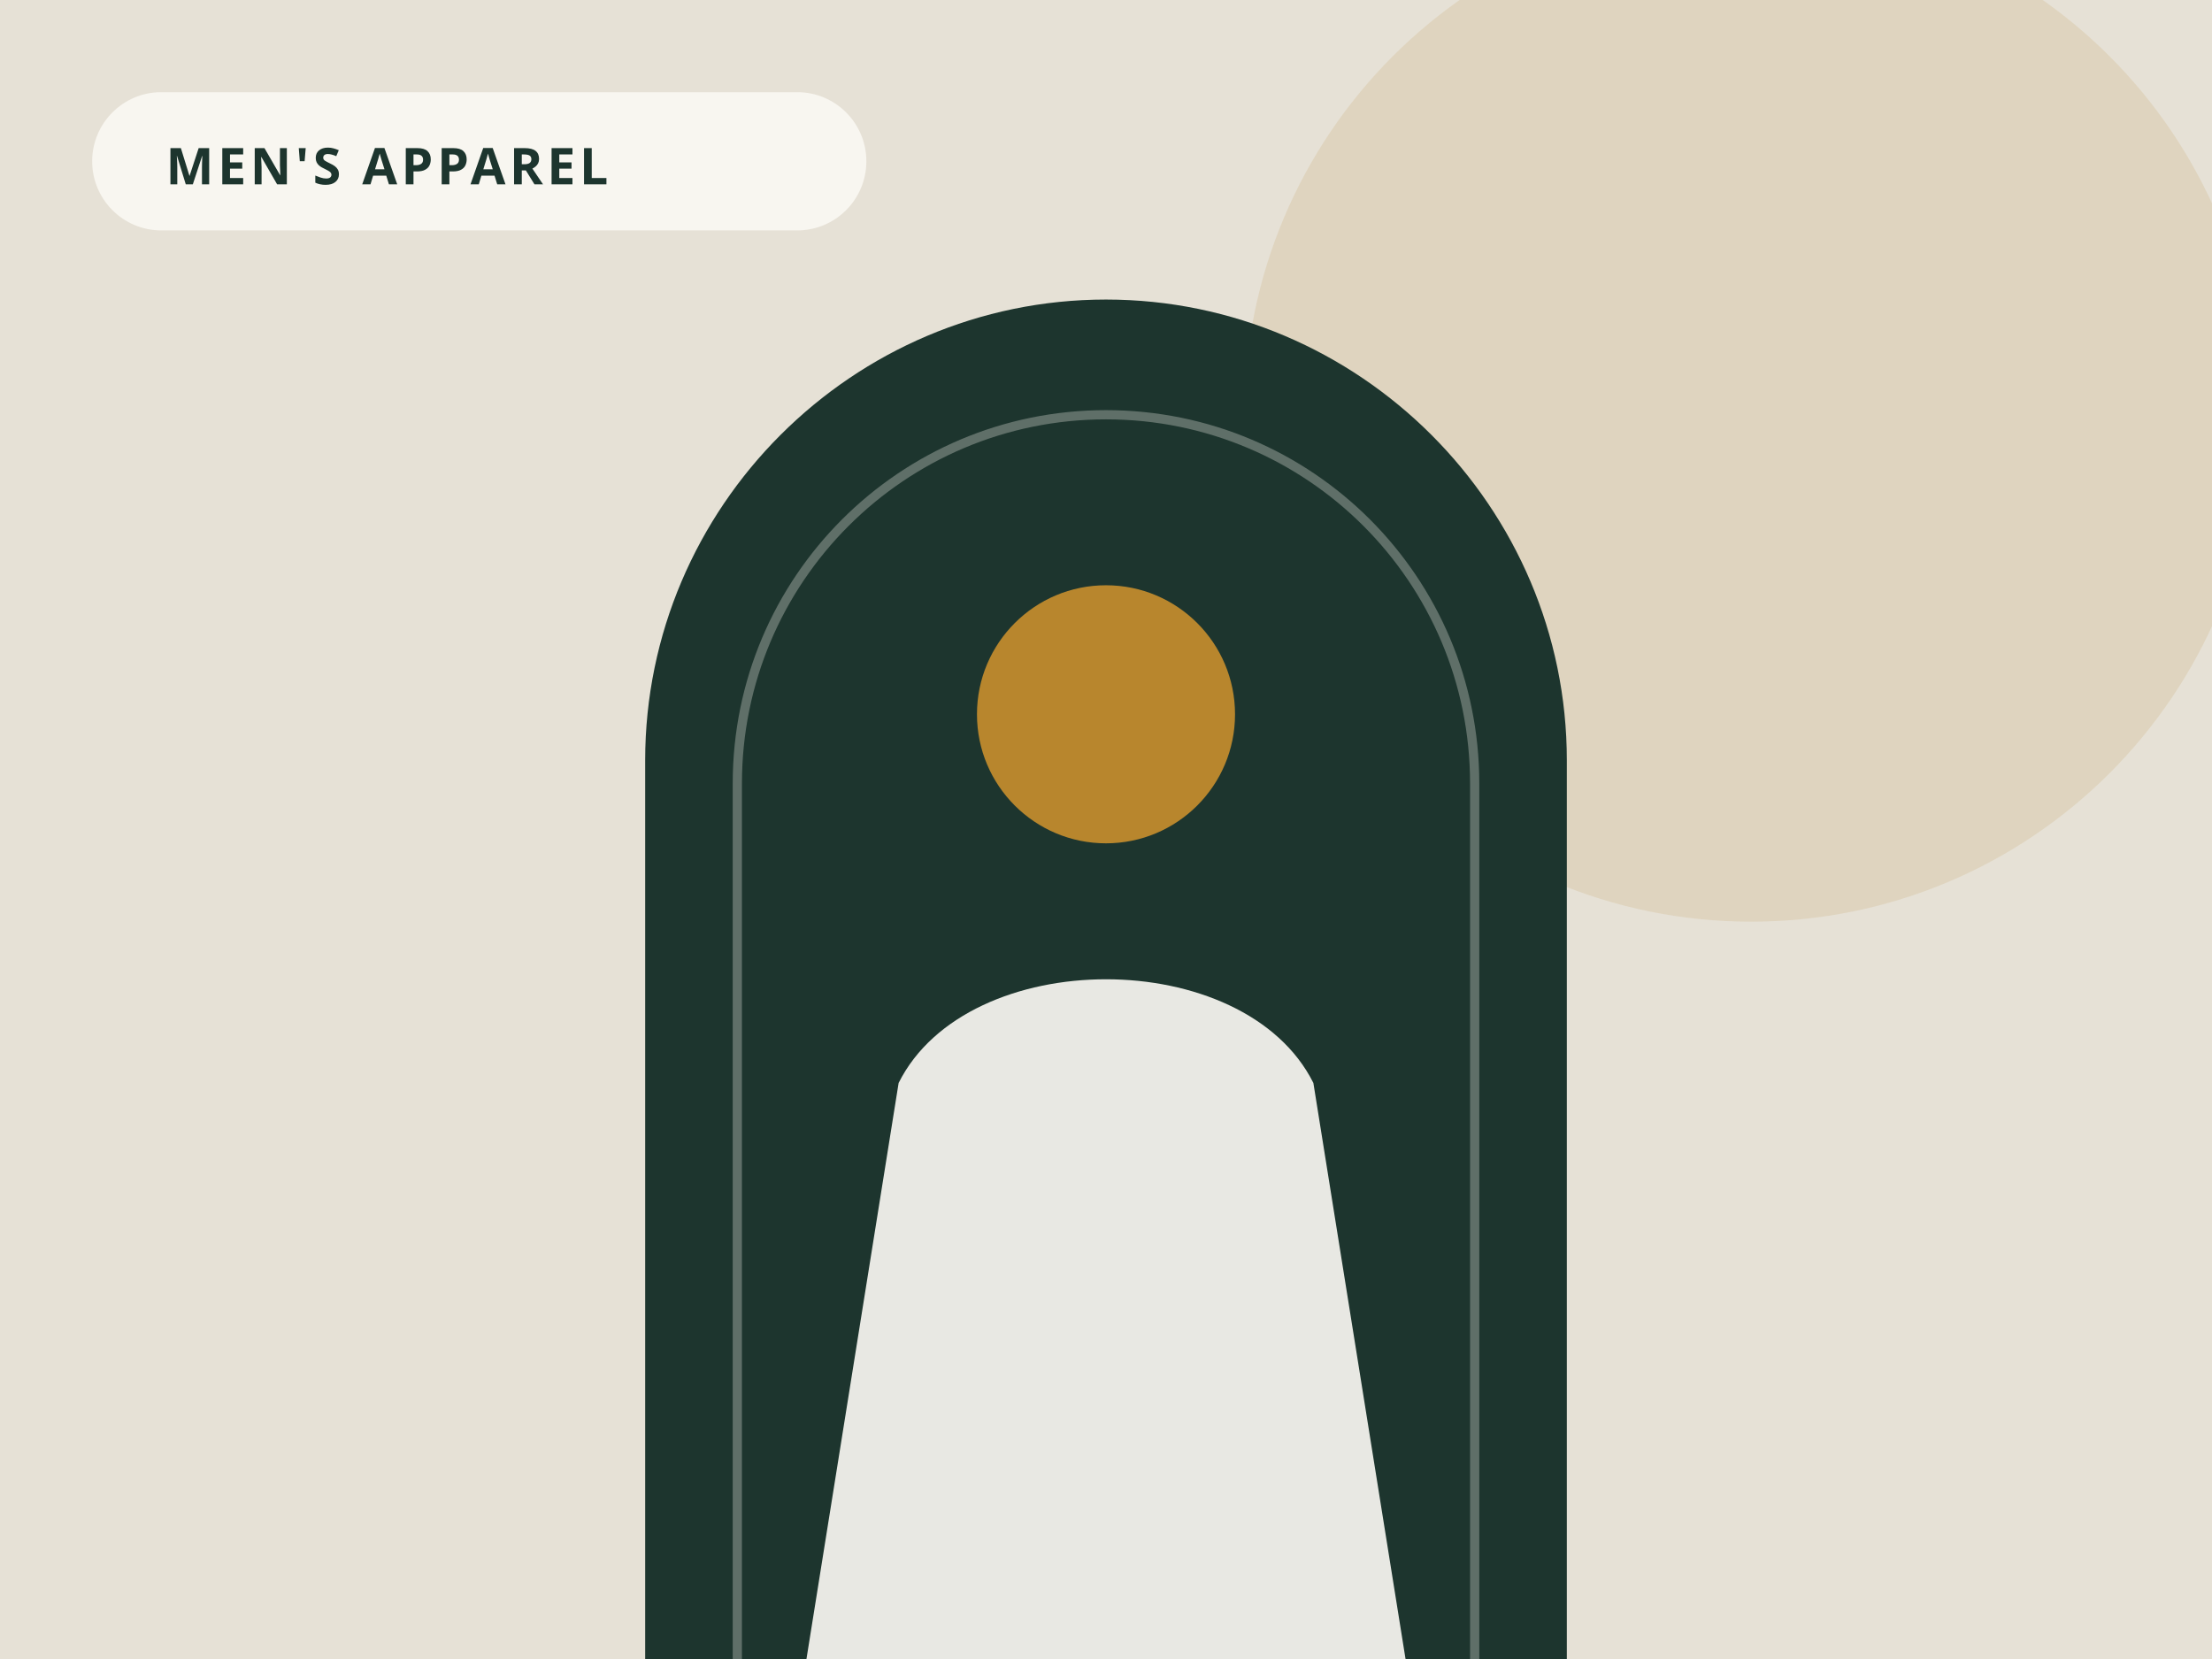
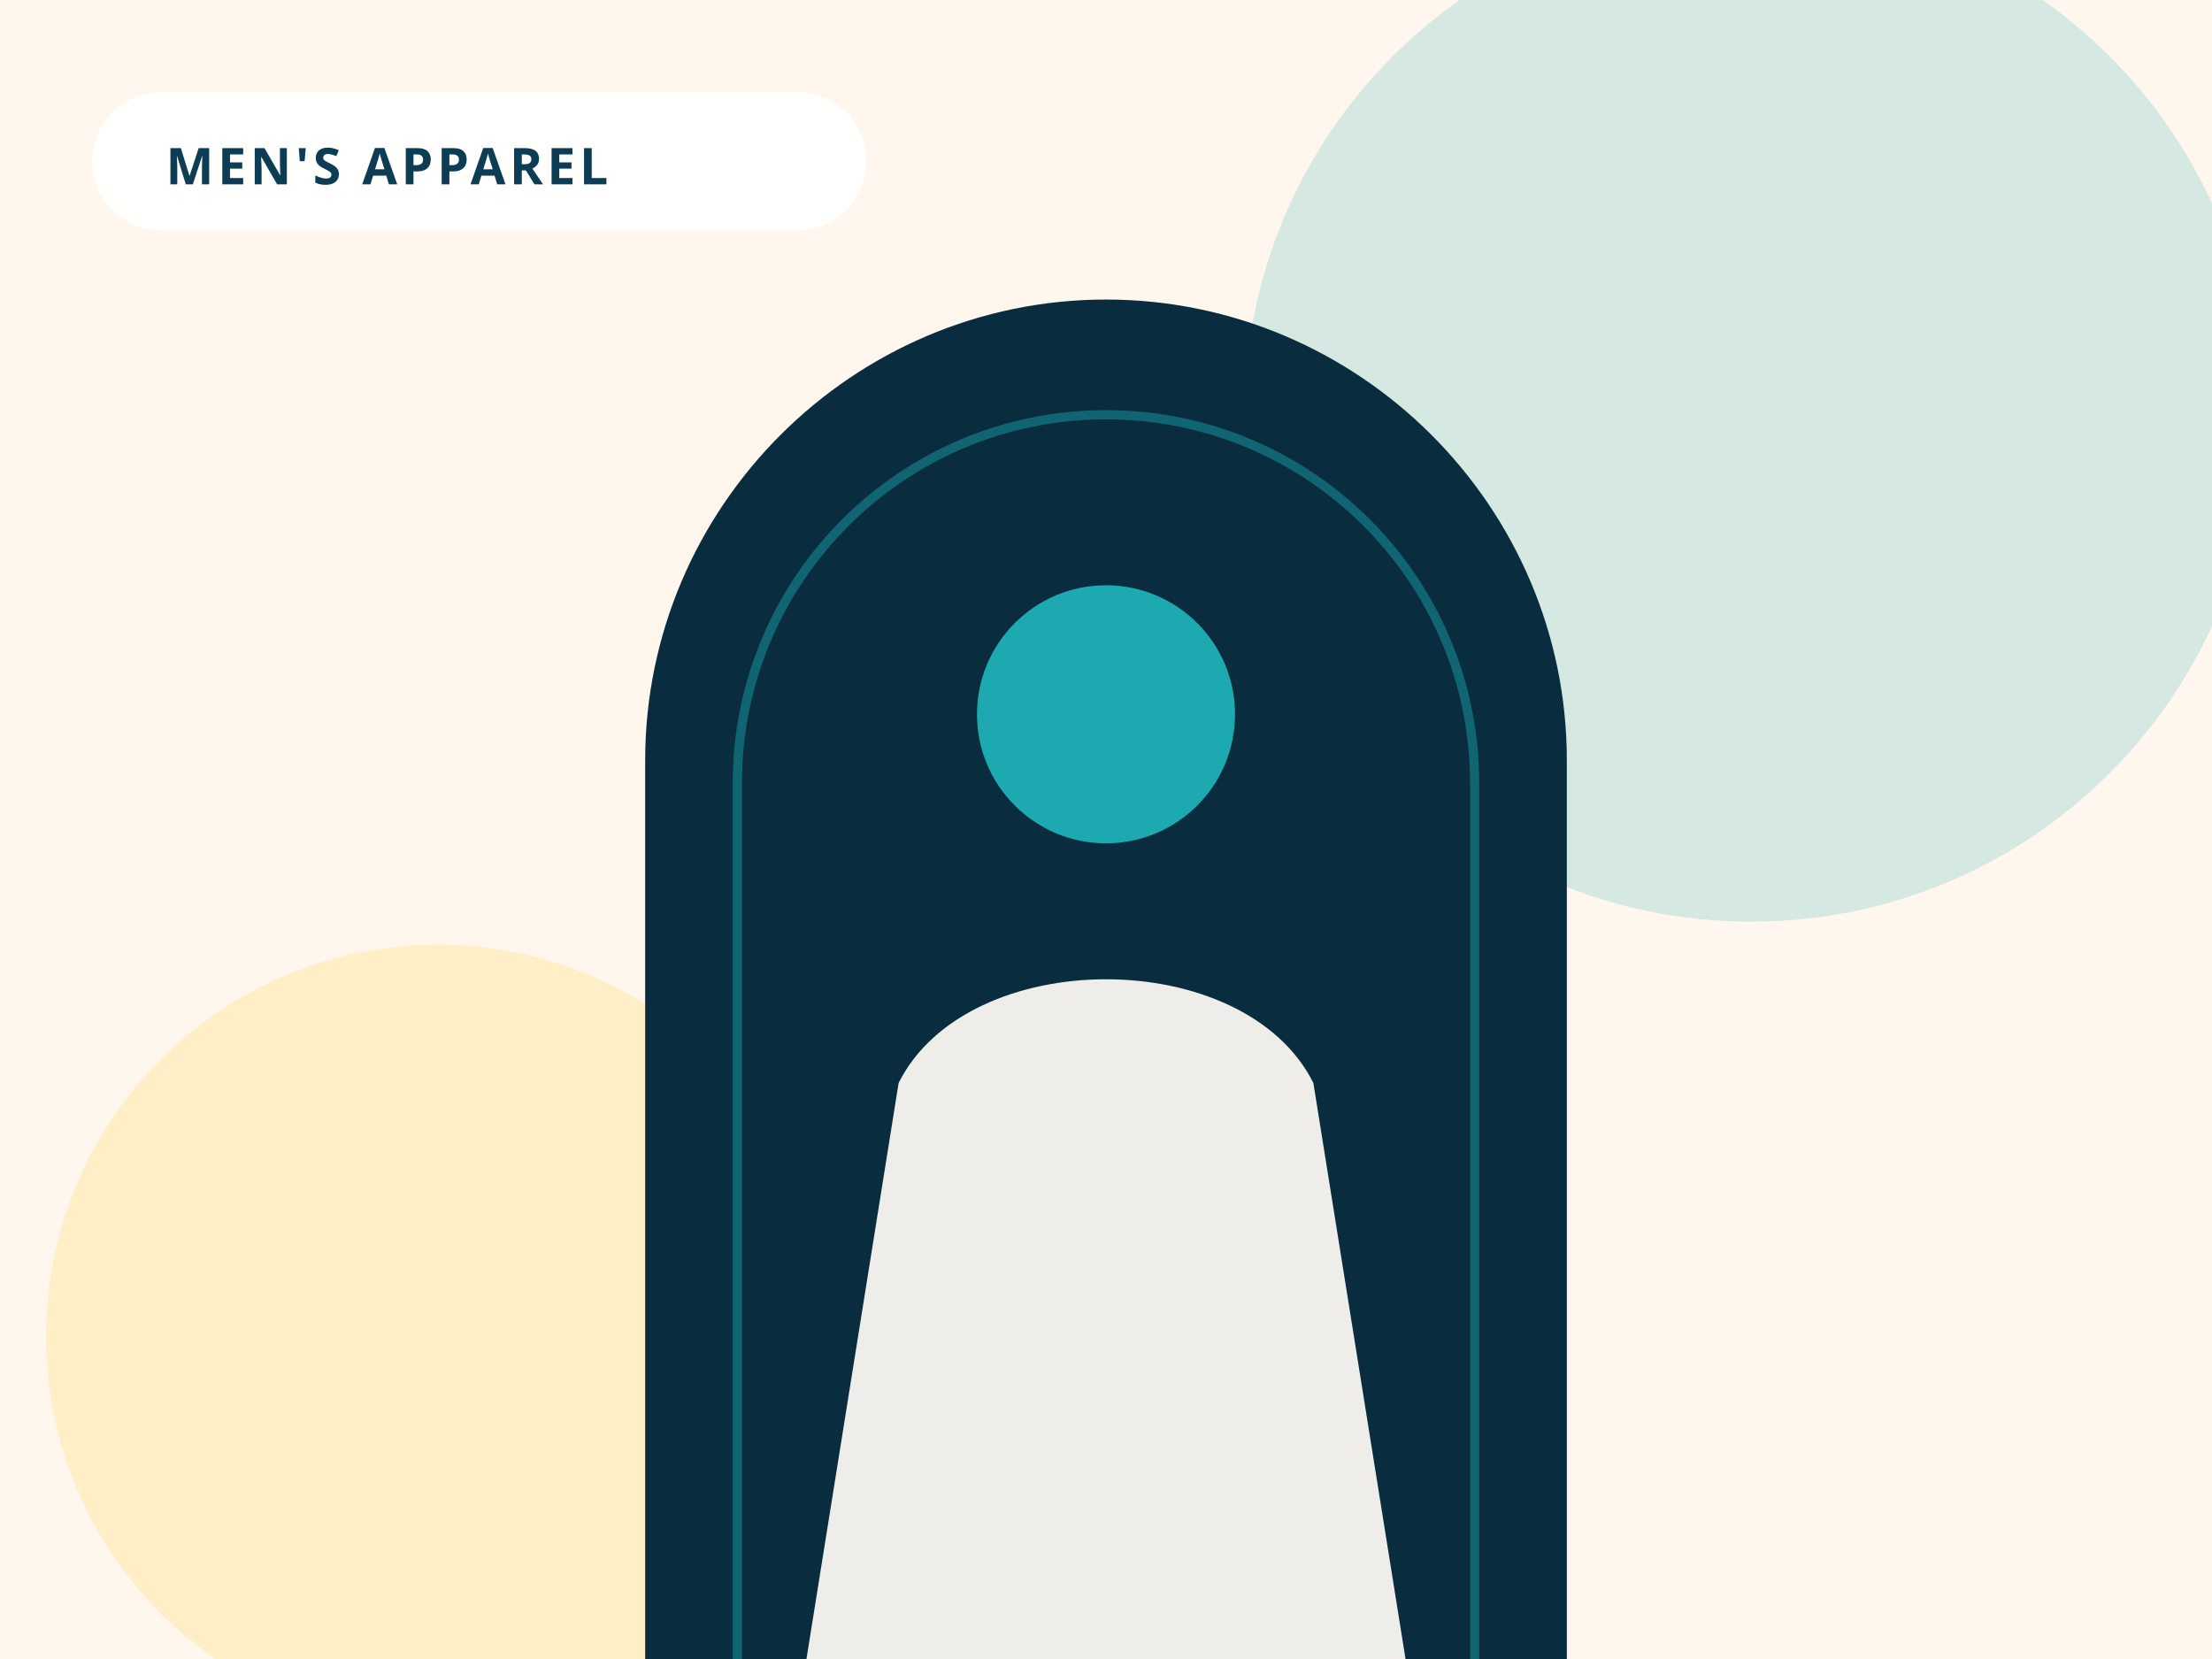
<svg xmlns="http://www.w3.org/2000/svg" viewBox="0 0 480 360" fill="none">
-   <rect width="480" height="360" fill="#E6E1D6" />
-   <circle cx="380" cy="90" r="110" fill="#B8862D" fill-opacity="0.14" />
-   <path d="M140 360V165C140 110 185 65 240 65C295 65 340 110 340 165V360H140Z" fill="#1D352E" />
-   <path d="M160 360V170C160 125.8 195.8 90 240 90C284.2 90 320 125.8 320 170V360" stroke="#FAF7F2" stroke-opacity="0.3" stroke-width="2" />
-   <circle cx="240" cy="155" r="28" fill="#B8862D" />
-   <path d="M195 235C210 205 270 205 285 235L305 360H175L195 235Z" fill="#FAF7F2" fill-opacity="0.92" />
-   <rect x="20" y="20" width="168" height="30" rx="15" fill="#FAF7F2" fill-opacity="0.92" />
-   <text x="36" y="40" fill="#1D352E" font-family="system-ui, sans-serif" font-size="11" font-weight="700" letter-spacing="0.08em">MEN'S APPAREL</text>
+   <rect width="480" height="360" fill="#FFF6EE" />
+   <circle cx="380" cy="90" r="110" fill="#1CA9B0" fill-opacity="0.18" />
+   <circle cx="95" cy="290" r="85" fill="#FED23A" fill-opacity="0.22" />
+   <path d="M140 360V165C140 110 185 65 240 65C295 65 340 110 340 165V360H140Z" fill="#092C3E" />
+   <path d="M160 360V170C160 125.8 195.8 90 240 90C284.2 90 320 125.8 320 170V360" stroke="#1CA9B0" stroke-opacity="0.45" stroke-width="2" />
+   <circle cx="240" cy="155" r="28" fill="#1CA9B0" />
+   <path d="M195 235C210 205 270 205 285 235L305 360H175L195 235Z" fill="#FAF7F2" fill-opacity="0.95" />
+   <rect x="20" y="20" width="168" height="30" rx="15" fill="#FFFFFF" fill-opacity="0.95" />
+   <text x="36" y="40" fill="#0D3D54" font-family="system-ui, sans-serif" font-size="11" font-weight="700" letter-spacing="0.08em">MEN'S APPAREL</text>
</svg>
